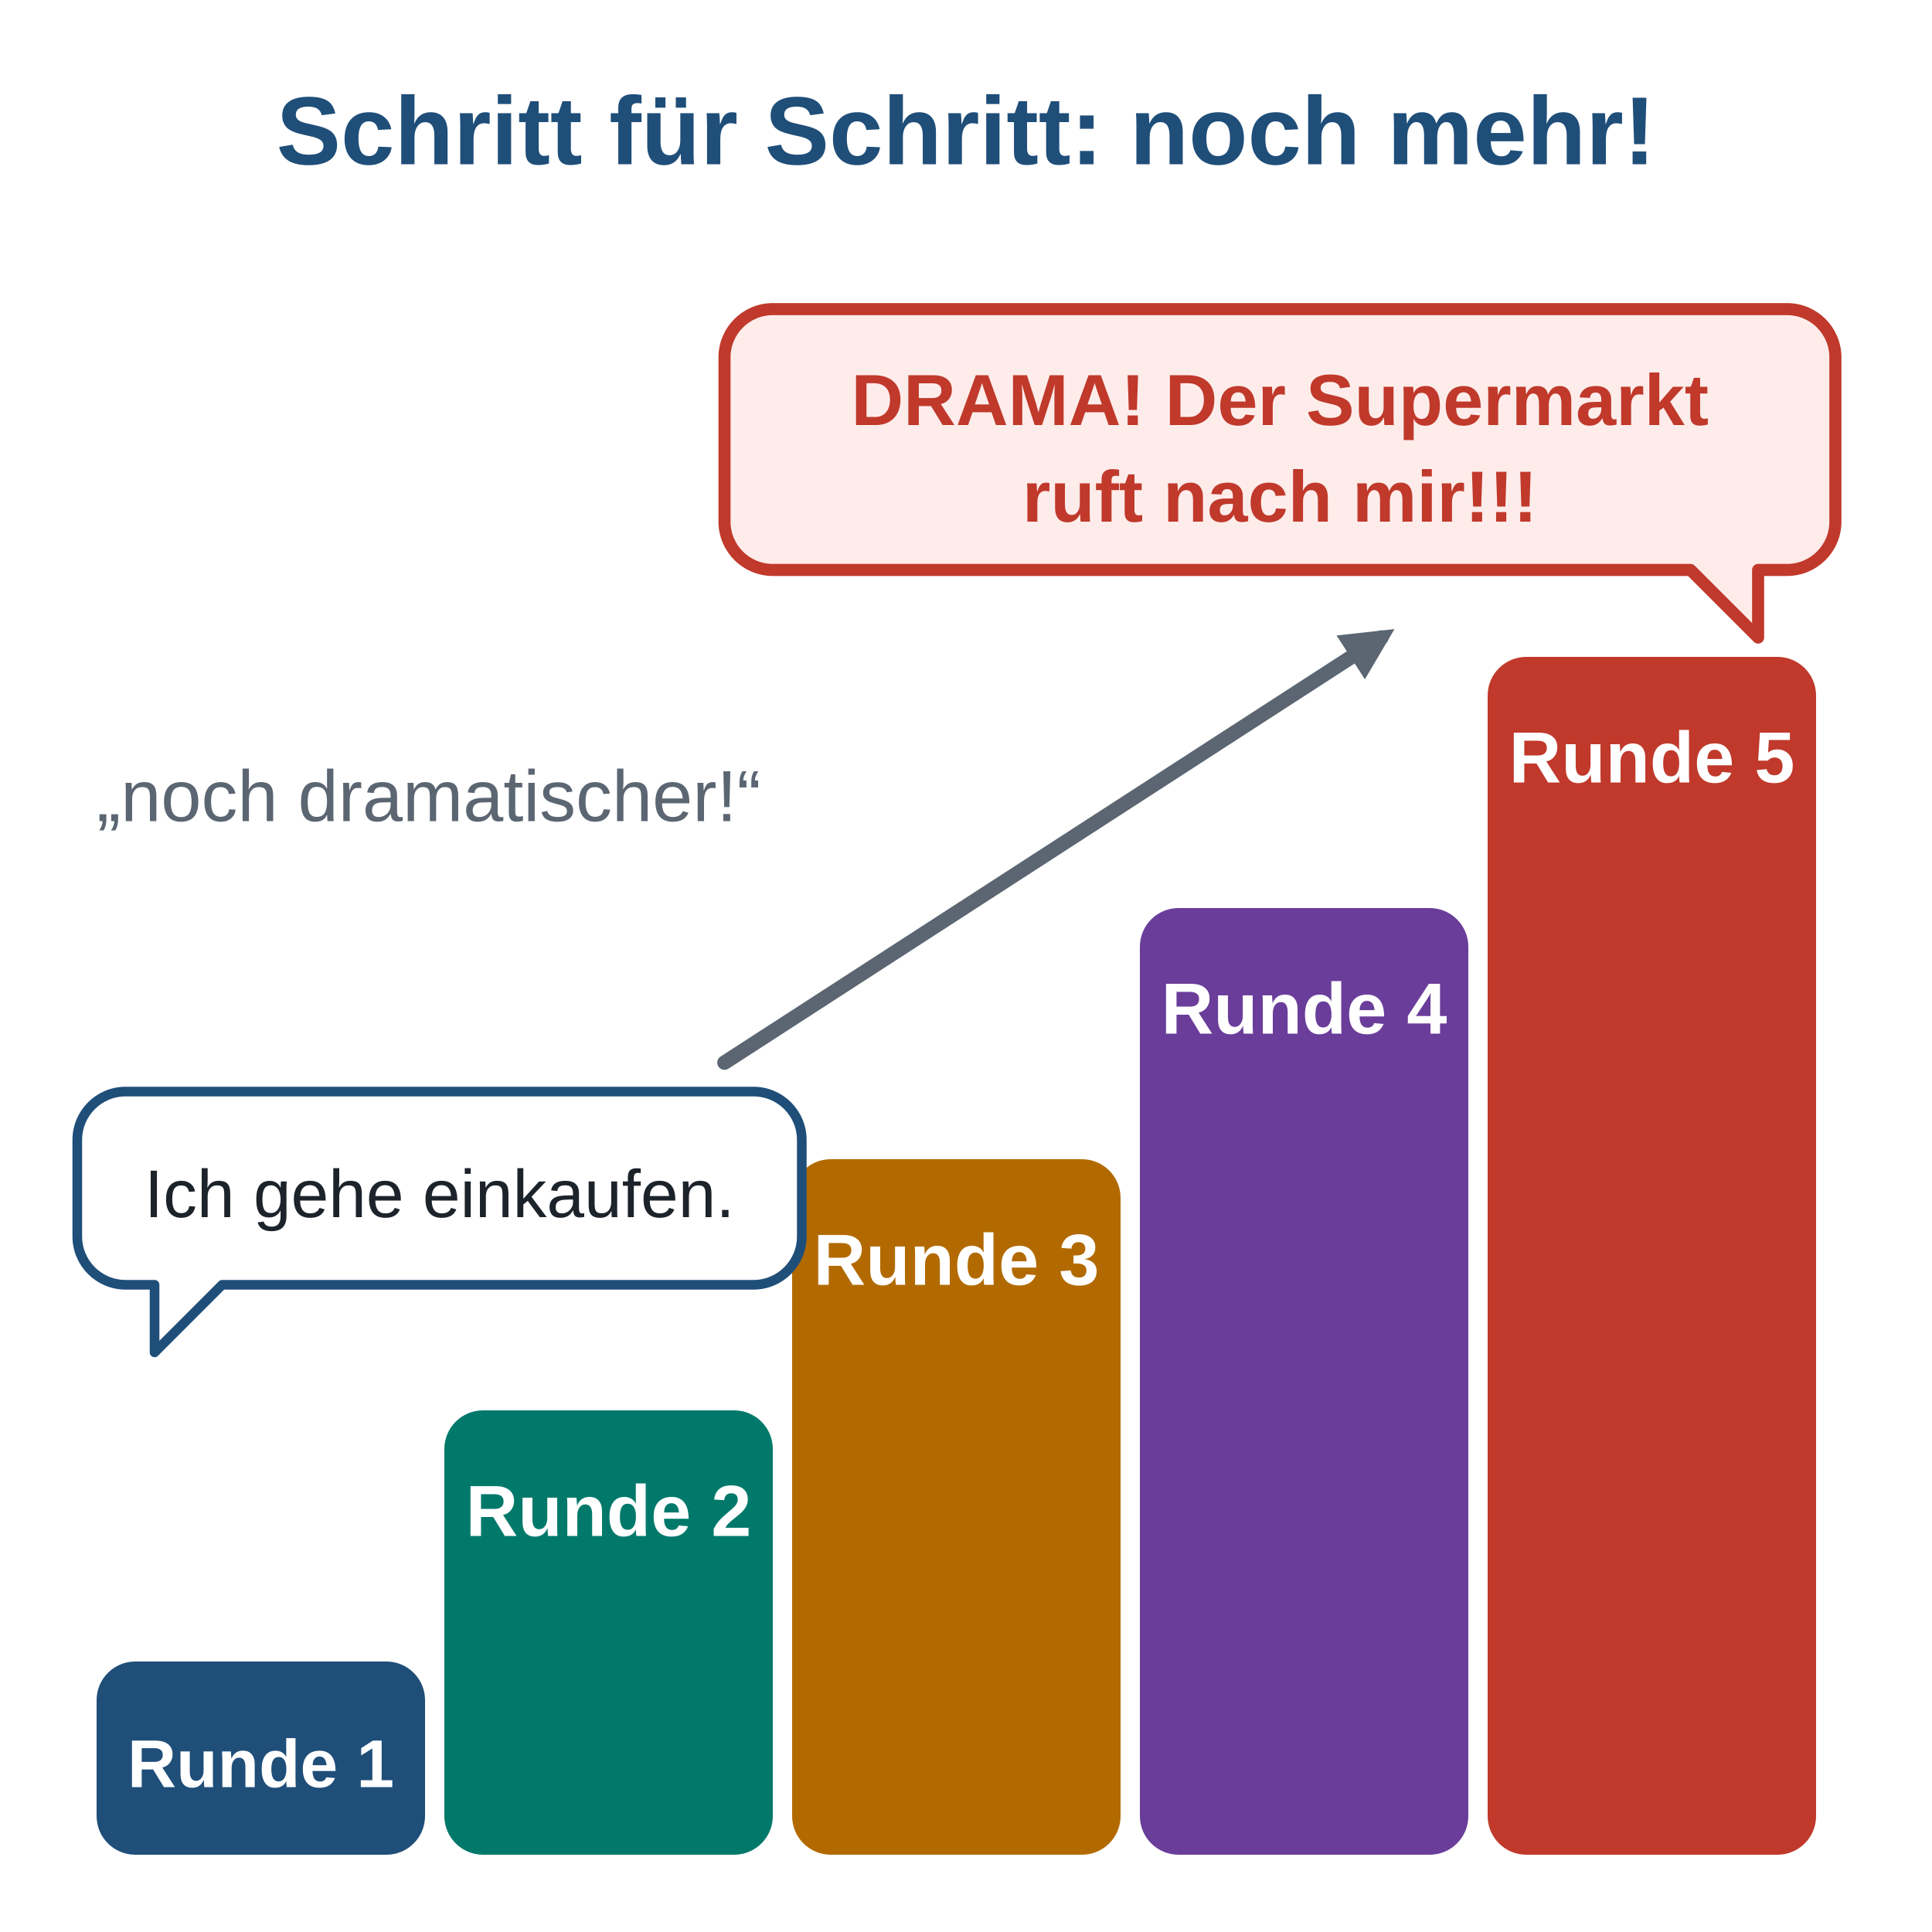
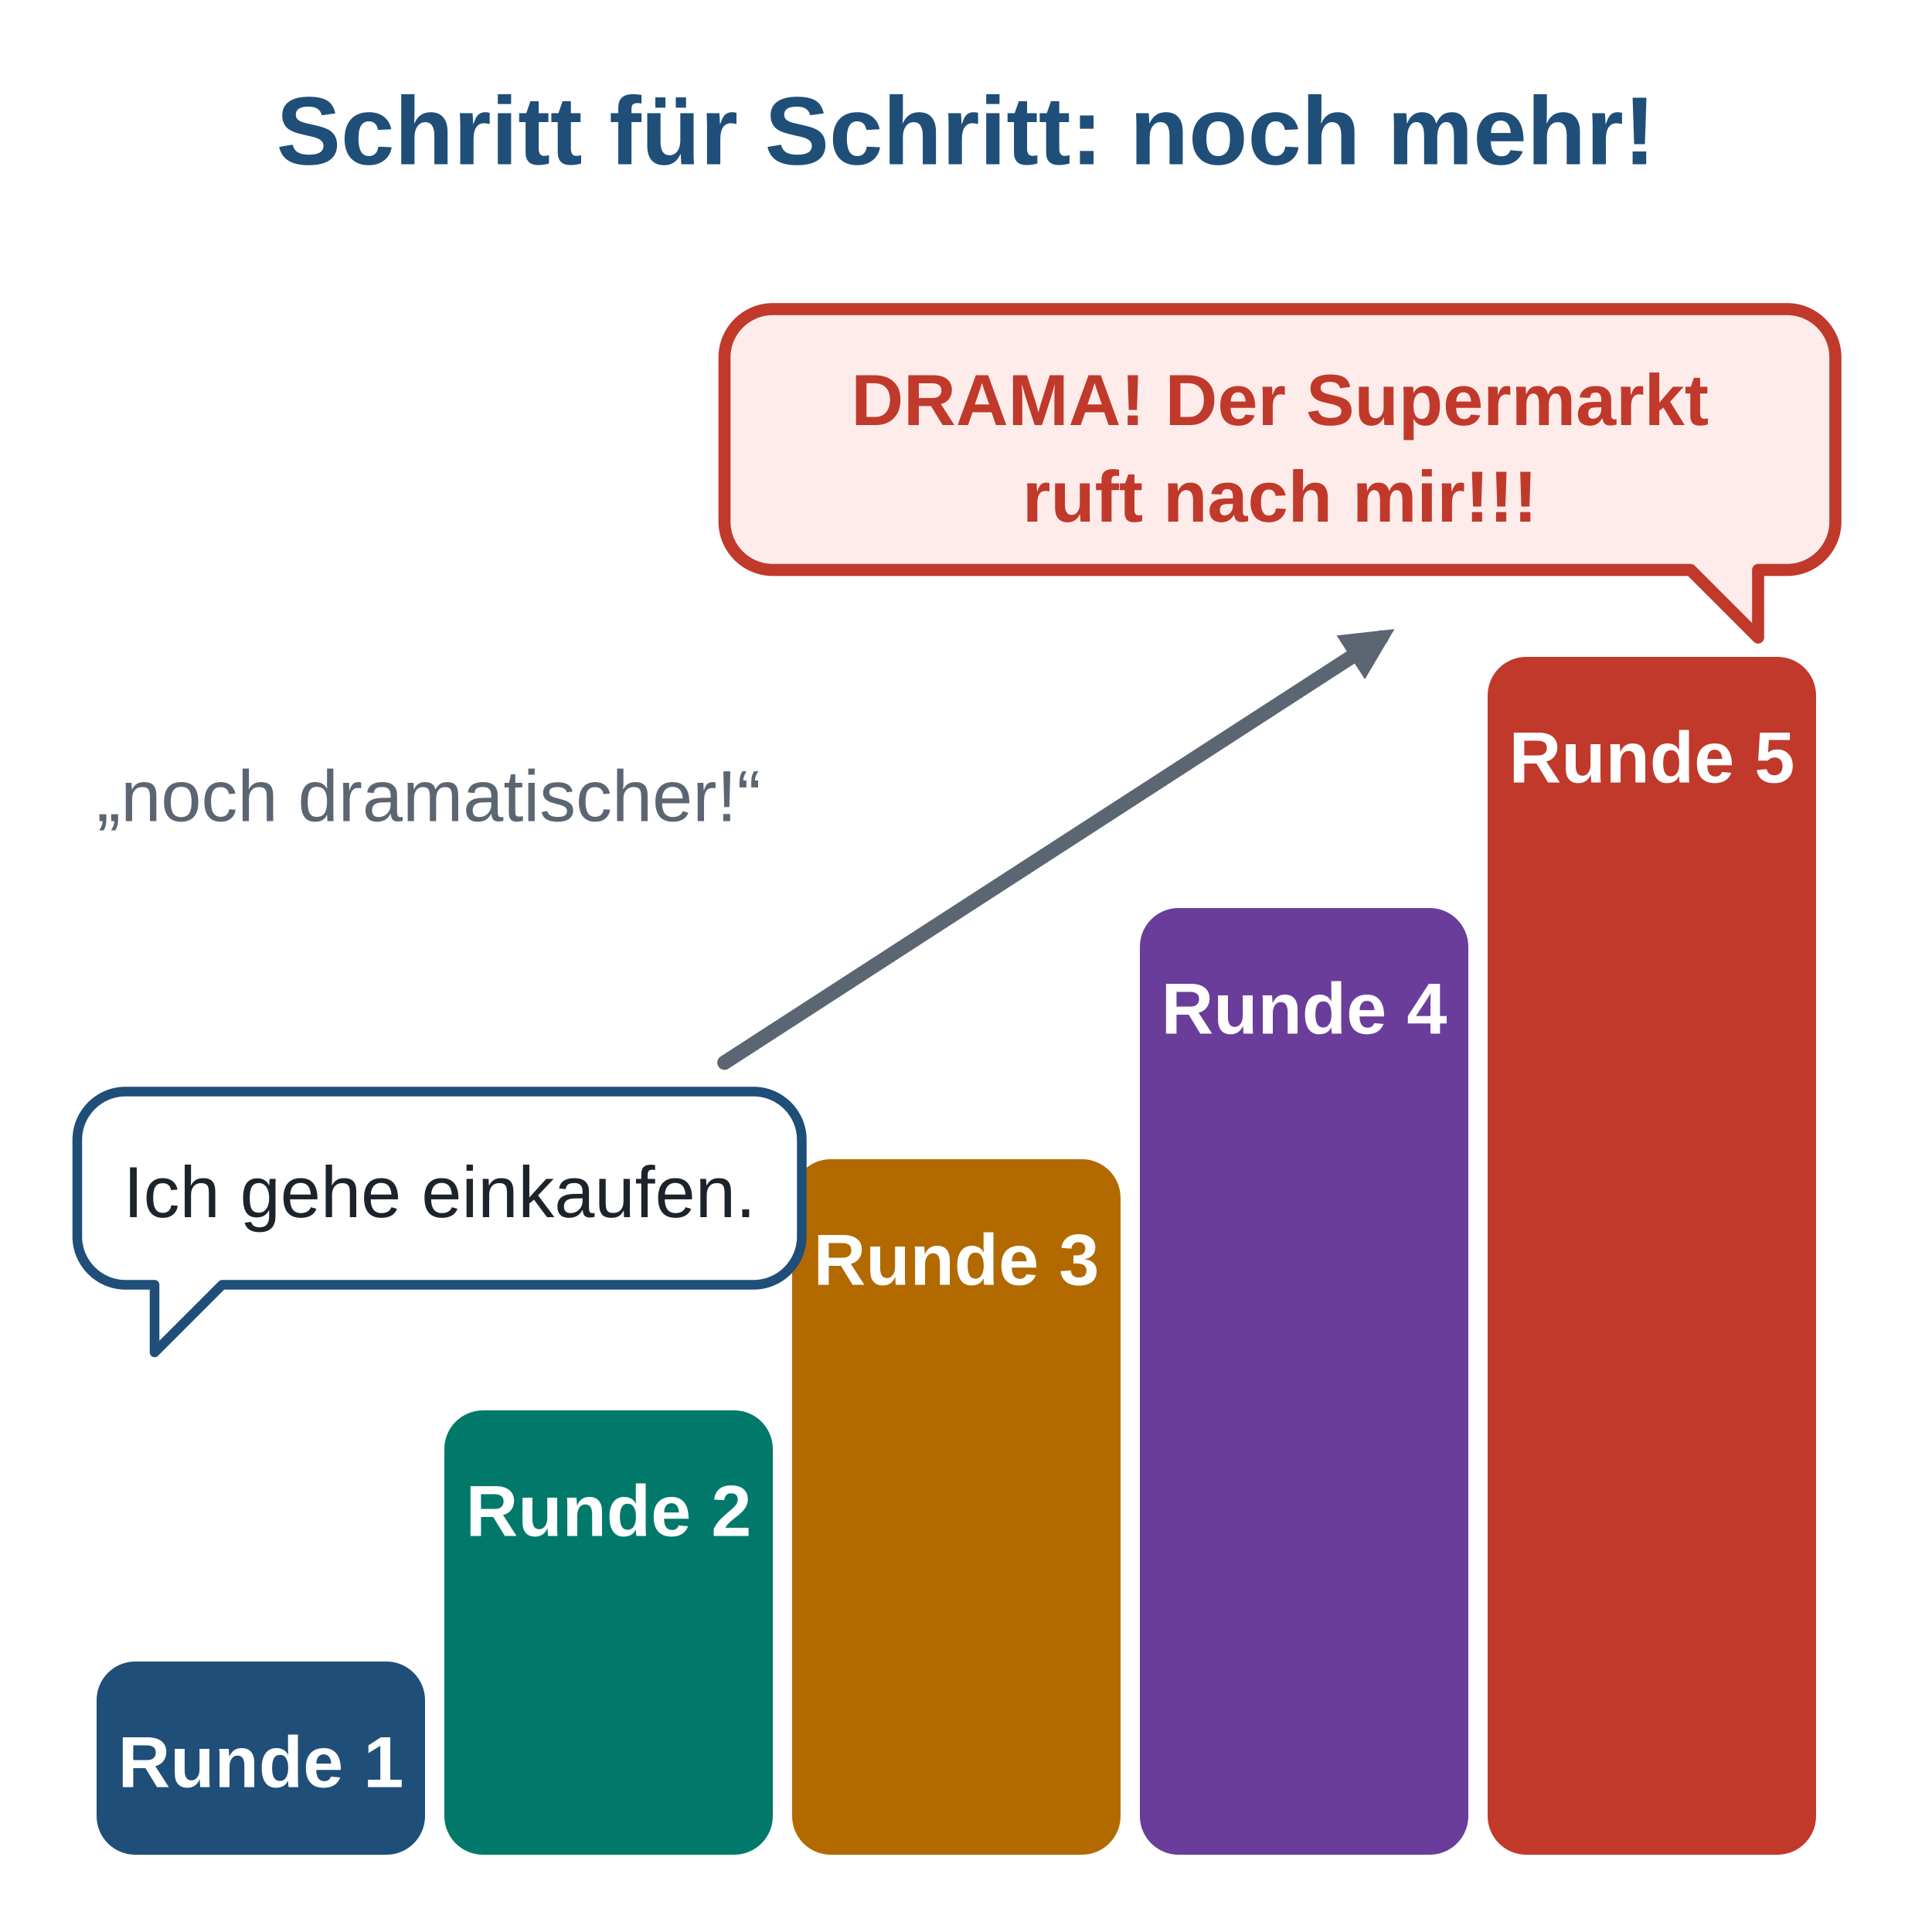
<svg xmlns="http://www.w3.org/2000/svg" viewBox="0 0 400 400" width="400" height="400" font-family="Arial, Helvetica, sans-serif" role="img" aria-labelledby="t">
  <defs>
    <marker id="pfeil1" viewBox="0 0 10 10" refX="7" refY="5" markerWidth="3.6" markerHeight="3.6" orient="auto-start-reverse">
      <path d="M0 0 L10 5 L0 10 Z" fill="#5b6672" />
    </marker>
  </defs>
  <rect width="400" height="400" fill="#ffffff" />
  <text x="200" y="34.0" font-size="20" fill="#1f4e79" text-anchor="middle" font-weight="700">Schritt für Schritt: noch mehr!</text>
  <rect x="20" y="344" width="68" height="40" rx="8" fill="#1f4e79" />
-   <text x="54.0" y="370.0" font-size="14" fill="#fff" text-anchor="middle" font-weight="700">Runde 1</text>
+   <text x="54.0" y="370.0" font-size="15" fill="#fff" text-anchor="middle" font-weight="700">Runde 1</text>
  <rect x="92" y="292" width="68" height="92" rx="8" fill="#00796b" />
  <text x="126.0" y="318.0" font-size="15" fill="#fff" text-anchor="middle" font-weight="700">Runde 2</text>
  <rect x="164" y="240" width="68" height="144" rx="8" fill="#b26a00" />
  <text x="198.0" y="266.0" font-size="15" fill="#fff" text-anchor="middle" font-weight="700">Runde 3</text>
  <rect x="236" y="188" width="68" height="196" rx="8" fill="#6a3d9a" />
  <text x="270.0" y="214.0" font-size="15" fill="#fff" text-anchor="middle" font-weight="700">Runde 4</text>
  <rect x="308" y="136" width="68" height="248" rx="8" fill="#c0392b" />
  <text x="342.0" y="162.0" font-size="15" fill="#fff" text-anchor="middle" font-weight="700">Runde 5</text>
  <path d="M26 226 H156 a10 10 0 0 1 10 10 V256 a10 10 0 0 1 -10 10 H46 l-14 14 v-14 H26 a10 10 0 0 1 -10 -10 V236 a10 10 0 0 1 10 -10 Z" fill="#fff" stroke="#1f4e79" stroke-width="2" stroke-linejoin="round" stroke-linecap="round" />
-   <text x="91" y="252.0" font-size="14" fill="#1d232b" text-anchor="middle">Ich gehe einkaufen.</text>
+   <text x="91" y="252.0" font-size="15" fill="#1d232b" text-anchor="middle">Ich gehe einkaufen.</text>
  <path d="M160 64 H370 a10 10 0 0 1 10 10 V108 a10 10 0 0 1 -10 10 H364 v14 l-14 -14 H160 a10 10 0 0 1 -10 -10 V74 a10 10 0 0 1 10 -10 Z" fill="#fdecea" stroke="#c0392b" stroke-width="2.5" stroke-linejoin="round" stroke-linecap="round" />
  <text x="265" y="88.0" font-size="15" fill="#c0392b" text-anchor="middle" font-weight="700">DRAMA! Der Supermarkt</text>
  <text x="265" y="108.0" font-size="15" fill="#c0392b" text-anchor="middle" font-weight="700">ruft nach mir!!!</text>
  <line x1="150" y1="220" x2="286" y2="132" stroke="#5b6672" stroke-width="3" stroke-linecap="round" marker-end="url(#pfeil1)" />
  <text x="20" y="170.0" font-size="15" fill="#5b6672" text-anchor="start">„noch dramatischer!“</text>
</svg>
